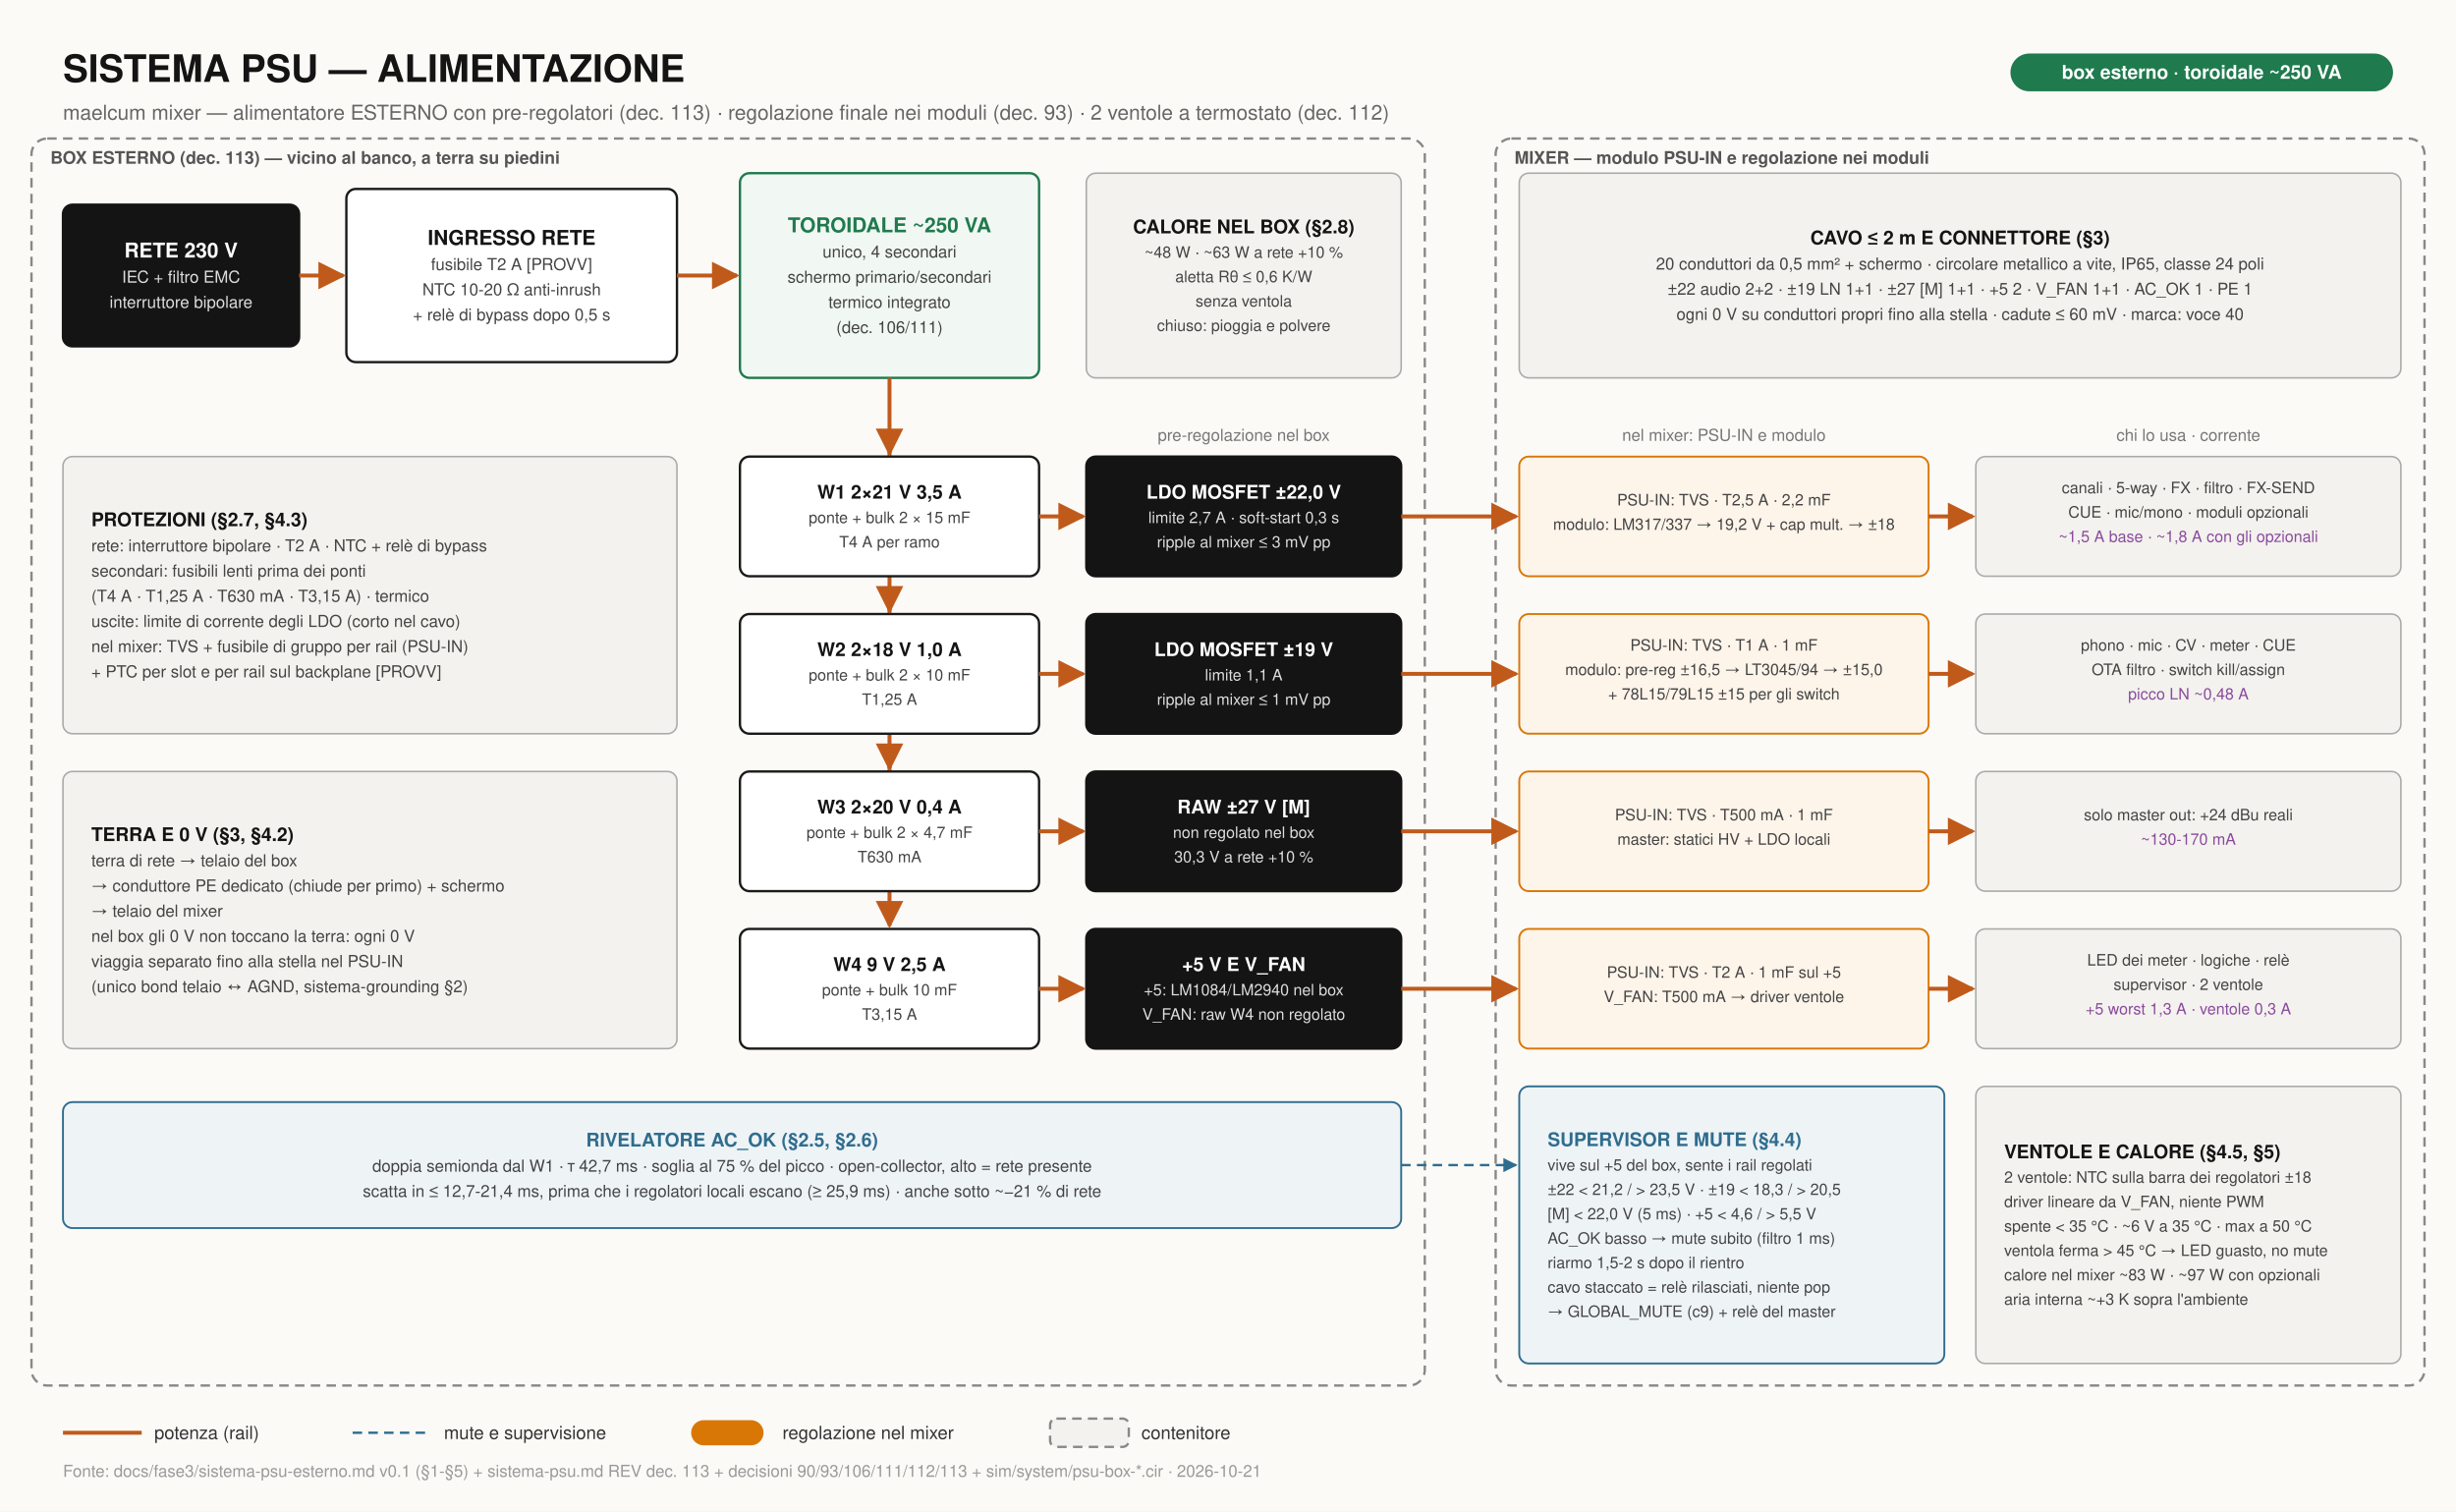
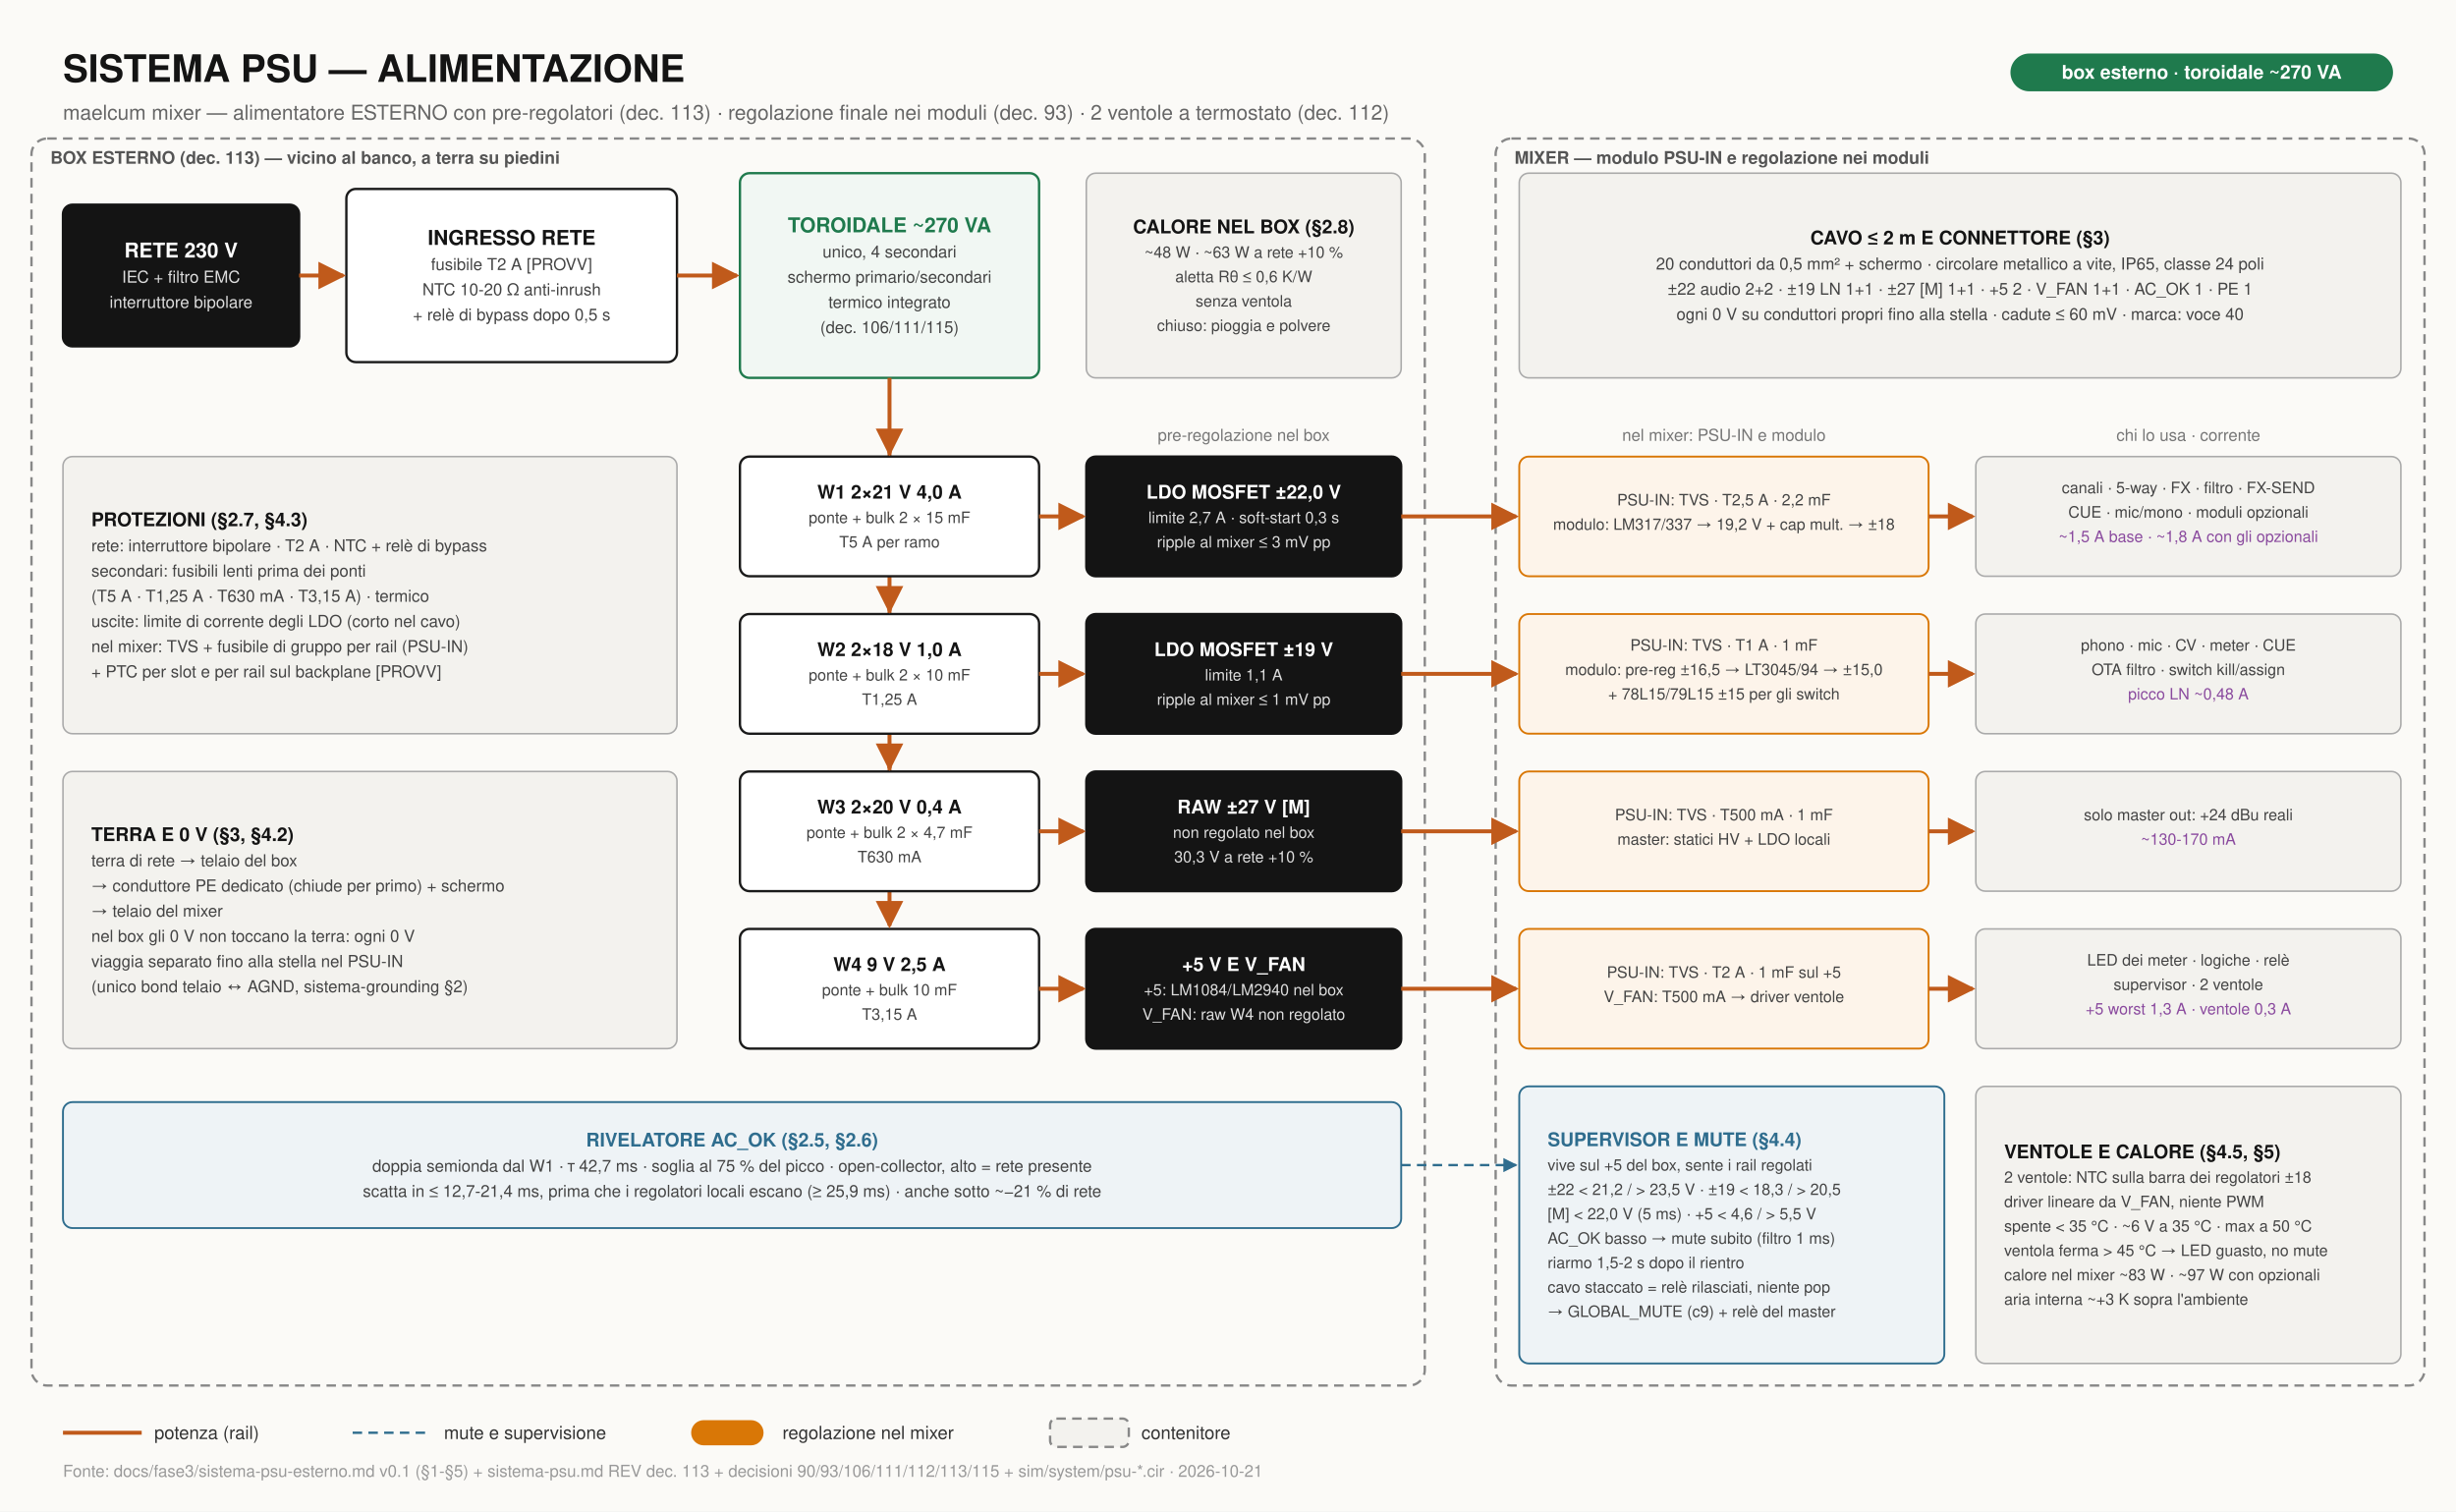
<svg xmlns="http://www.w3.org/2000/svg" viewBox="0 0 1560 960" font-family="Helvetica Neue, Helvetica, Arial, sans-serif">
  <defs>
    <marker id="ar" viewBox="0 0 10 10" refX="9" refY="5" markerWidth="7" markerHeight="7" orient="auto-start-reverse">
      <path d="M0,0 L10,5 L0,10 z" fill="#C05A1B" />
    </marker>
    <marker id="arb" viewBox="0 0 10 10" refX="9" refY="5" markerWidth="7" markerHeight="7" orient="auto-start-reverse">
      <path d="M0,0 L10,5 L0,10 z" fill="#8A4A9E" />
    </marker>
    <marker id="arw" viewBox="0 0 10 10" refX="9" refY="5" markerWidth="6" markerHeight="6" orient="auto-start-reverse">
      <path d="M0,0 L10,5 L0,10 z" fill="#2F6D8E" />
    </marker>
    <marker id="ark" viewBox="0 0 10 10" refX="9" refY="5" markerWidth="7" markerHeight="7" orient="auto-start-reverse">
      <path d="M0,0 L10,5 L0,10 z" fill="#333" />
    </marker>
  </defs>
  <rect width="1560" height="960" fill="#FBFAF7" />
  <text x="40" y="52" font-size="24" font-weight="700" fill="#141414">SISTEMA PSU — ALIMENTAZIONE</text>
  <text x="40" y="76" font-size="13" fill="#666">maelcum mixer — alimentatore ESTERNO con pre-regolatori (dec. 113) · regolazione finale nei moduli (dec. 93) · 2 ventole a termostato (dec. 112)</text>
  <rect x="1277" y="34" width="243" height="24" rx="12" fill="#1F7A4D" />
-   <text x="1398.5" y="50" font-size="12" font-weight="600" fill="#fff" text-anchor="middle">box esterno · toroidale ~250 VA</text>
+   <text x="1398.5" y="50" font-size="12" font-weight="600" fill="#fff" text-anchor="middle">box esterno · toroidale ~270 VA</text>
  <rect x="20" y="88" width="885" height="792" rx="10" fill="none" stroke="#888" stroke-width="1.5" stroke-dasharray="6 4" />
  <text x="32" y="104" font-size="11" font-weight="700" fill="#555">BOX ESTERNO (dec. 113) — vicino al banco, a terra su piedini</text>
  <rect x="950" y="88" width="590" height="792" rx="10" fill="none" stroke="#888" stroke-width="1.5" stroke-dasharray="6 4" />
  <text x="962" y="104" font-size="11" font-weight="700" fill="#555">MIXER — modulo PSU-IN e regolazione nei moduli</text>
  <rect x="40" y="130" width="150" height="90" rx="6" fill="#141414" stroke="#141414" stroke-width="1.5" />
  <text x="115" y="163.55" font-size="13" font-weight="700" fill="#fff" text-anchor="middle">RETE 230 V</text>
  <text x="115" y="179.55" font-size="10.5" fill="#ddd" text-anchor="middle">IEC + filtro EMC</text>
  <text x="115" y="195.55" font-size="10.5" fill="#ddd" text-anchor="middle">interruttore bipolare</text>
  <rect x="220" y="120" width="210" height="110" rx="6" fill="#fff" stroke="#1A1A1A" stroke-width="1.5" />
  <text x="325" y="155.55" font-size="13" font-weight="700" fill="#141414" text-anchor="middle">INGRESSO RETE</text>
  <text x="325" y="171.55" font-size="10.5" fill="#444" text-anchor="middle">fusibile T2 A [PROVV]</text>
  <text x="325" y="187.55" font-size="10.5" fill="#444" text-anchor="middle">NTC 10-20 Ω anti-inrush</text>
  <text x="325" y="203.55" font-size="10.5" fill="#444" text-anchor="middle">+ relè di bypass dopo 0,5 s</text>
  <rect x="470" y="110" width="190" height="130" rx="6" fill="#F1F7F3" stroke="#1F7A4D" stroke-width="1.5" />
-   <text x="565" y="147.55" font-size="13" font-weight="700" fill="#1F7A4D" text-anchor="middle">TOROIDALE ~250 VA</text>
+   <text x="565" y="147.55" font-size="13" font-weight="700" fill="#1F7A4D" text-anchor="middle">TOROIDALE ~270 VA</text>
  <text x="565" y="163.55" font-size="10.5" fill="#444" text-anchor="middle">unico, 4 secondari</text>
  <text x="565" y="179.55" font-size="10.5" fill="#444" text-anchor="middle">schermo primario/secondari</text>
  <text x="565" y="195.55" font-size="10.5" fill="#444" text-anchor="middle">termico integrato</text>
-   <text x="565" y="211.55" font-size="10.5" fill="#444" text-anchor="middle">(dec. 106/111)</text>
+   <text x="565" y="211.55" font-size="10.5" fill="#444" text-anchor="middle">(dec. 106/111/115)</text>
  <path d="M 190 175 L 218 175" stroke="#C05A1B" stroke-width="2.5" fill="none" marker-end="url(#ar)" />
  <path d="M 430 175 L 468 175" stroke="#C05A1B" stroke-width="2.5" fill="none" marker-end="url(#ar)" />
  <rect x="690" y="110" width="200" height="130" rx="6" fill="#F3F2EE" stroke="#AAA" stroke-width="1" />
  <text x="790" y="148.2" font-size="12" font-weight="700" fill="#141414" text-anchor="middle">CALORE NEL BOX (§2.8)</text>
  <text x="790" y="163.7" font-size="10" fill="#444" text-anchor="middle">~48 W · ~63 W a rete +10 %</text>
  <text x="790" y="179.2" font-size="10" fill="#444" text-anchor="middle">aletta Rθ ≤ 0,6 K/W</text>
  <text x="790" y="194.7" font-size="10" fill="#444" text-anchor="middle">senza ventola</text>
  <text x="790" y="210.2" font-size="10" fill="#444" text-anchor="middle">chiuso: pioggia e polvere</text>
  <rect x="965" y="110" width="560" height="130" rx="6" fill="#F3F2EE" stroke="#AAA" stroke-width="1" />
  <text x="1245" y="155.2" font-size="12" font-weight="700" fill="#141414" text-anchor="middle">CAVO ≤ 2 m E CONNETTORE (§3)</text>
  <text x="1245" y="171.2" font-size="10.5" fill="#444" text-anchor="middle">20 conduttori da 0,5 mm² + schermo · circolare metallico a vite, IP65, classe 24 poli</text>
  <text x="1245" y="187.2" font-size="10.5" fill="#444" text-anchor="middle">±22 audio 2+2 · ±19 LN 1+1 · ±27 [M] 1+1 · +5 2 · V_FAN 1+1 · AC_OK 1 · PE 1</text>
  <text x="1245" y="203.2" font-size="10.5" fill="#444" text-anchor="middle">ogni 0 V su conduttori propri fino alla stella · cadute ≤ 60 mV · marca: voce 40</text>
  <text x="790" y="280" font-size="10.5" fill="#777" text-anchor="middle">pre-regolazione nel box</text>
  <text x="1095" y="280" font-size="10.5" fill="#777" text-anchor="middle">nel mixer: PSU-IN e modulo</text>
  <text x="1390" y="280" font-size="10.5" fill="#777" text-anchor="middle">chi lo usa · corrente</text>
  <path d="M 565 240 L 565 576" stroke="#C05A1B" stroke-width="2.5" fill="none" />
  <rect x="470" y="290" width="190" height="76" rx="6" fill="#fff" stroke="#1A1A1A" stroke-width="1.5" />
-   <text x="565" y="316.7" font-size="12" font-weight="700" fill="#141414" text-anchor="middle">W1 2×21 V 3,5 A</text>
+   <text x="565" y="316.7" font-size="12" font-weight="700" fill="#141414" text-anchor="middle">W1 2×21 V 4,0 A</text>
  <text x="565" y="332.2" font-size="10" fill="#444" text-anchor="middle">ponte + bulk 2 × 15 mF</text>
-   <text x="565" y="347.7" font-size="10" fill="#444" text-anchor="middle">T4 A per ramo</text>
+   <text x="565" y="347.7" font-size="10" fill="#444" text-anchor="middle">T5 A per ramo</text>
  <rect x="690" y="290" width="200" height="76" rx="6" fill="#141414" stroke="#141414" stroke-width="1.5" />
  <text x="790" y="316.7" font-size="12" font-weight="700" fill="#fff" text-anchor="middle">LDO MOSFET ±22,0 V</text>
  <text x="790" y="332.2" font-size="10" fill="#ddd" text-anchor="middle">limite 2,7 A · soft-start 0,3 s</text>
  <text x="790" y="347.7" font-size="10" fill="#ddd" text-anchor="middle">ripple al mixer ≤ 3 mV pp</text>
  <rect x="965" y="290" width="260" height="76" rx="6" fill="#FDF4EA" stroke="#D97706" stroke-width="1.2" />
  <text x="1095" y="321" font-size="10" fill="#444" text-anchor="middle">PSU-IN: TVS · T2,5 A · 2,2 mF</text>
  <text x="1095" y="336.5" font-size="10" fill="#444" text-anchor="middle">modulo: LM317/337 → 19,2 V + cap mult. → ±18</text>
  <rect x="1255" y="290" width="270" height="76" rx="6" fill="#F3F2EE" stroke="#AAA" stroke-width="1" />
  <text x="1390" y="313.25" font-size="10" fill="#444" text-anchor="middle">canali · 5-way · FX · filtro · FX-SEND</text>
  <text x="1390" y="328.75" font-size="10" fill="#444" text-anchor="middle">CUE · mic/mono · moduli opzionali</text>
  <text x="1390" y="344.25" font-size="10" fill="#8A4A9E" text-anchor="middle">~1,5 A base · ~1,8 A con gli opzionali</text>
  <path d="M 565 276 L 565 288" stroke="#C05A1B" stroke-width="2.5" fill="none" marker-end="url(#ar)" />
  <path d="M 660 328 L 688 328" stroke="#C05A1B" stroke-width="2.5" fill="none" marker-end="url(#ar)" />
  <path d="M 890 328 L 963 328" stroke="#C05A1B" stroke-width="2.5" fill="none" marker-end="url(#ar)" />
  <path d="M 1225 328 L 1253 328" stroke="#C05A1B" stroke-width="2.5" fill="none" marker-end="url(#ar)" />
  <rect x="470" y="390" width="190" height="76" rx="6" fill="#fff" stroke="#1A1A1A" stroke-width="1.5" />
  <text x="565" y="416.7" font-size="12" font-weight="700" fill="#141414" text-anchor="middle">W2 2×18 V 1,0 A</text>
  <text x="565" y="432.2" font-size="10" fill="#444" text-anchor="middle">ponte + bulk 2 × 10 mF</text>
  <text x="565" y="447.7" font-size="10" fill="#444" text-anchor="middle">T1,25 A</text>
  <rect x="690" y="390" width="200" height="76" rx="6" fill="#141414" stroke="#141414" stroke-width="1.5" />
  <text x="790" y="416.7" font-size="12" font-weight="700" fill="#fff" text-anchor="middle">LDO MOSFET ±19 V</text>
  <text x="790" y="432.2" font-size="10" fill="#ddd" text-anchor="middle">limite 1,1 A</text>
  <text x="790" y="447.7" font-size="10" fill="#ddd" text-anchor="middle">ripple al mixer ≤ 1 mV pp</text>
  <rect x="965" y="390" width="260" height="76" rx="6" fill="#FDF4EA" stroke="#D97706" stroke-width="1.2" />
  <text x="1095" y="413.25" font-size="10" fill="#444" text-anchor="middle">PSU-IN: TVS · T1 A · 1 mF</text>
  <text x="1095" y="428.75" font-size="10" fill="#444" text-anchor="middle">modulo: pre-reg ±16,5 → LT3045/94 → ±15,0</text>
  <text x="1095" y="444.25" font-size="10" fill="#444" text-anchor="middle">+ 78L15/79L15 ±15 per gli switch</text>
  <rect x="1255" y="390" width="270" height="76" rx="6" fill="#F3F2EE" stroke="#AAA" stroke-width="1" />
  <text x="1390" y="413.25" font-size="10" fill="#444" text-anchor="middle">phono · mic · CV · meter · CUE</text>
  <text x="1390" y="428.75" font-size="10" fill="#444" text-anchor="middle">OTA filtro · switch kill/assign</text>
  <text x="1390" y="444.25" font-size="10" fill="#8A4A9E" text-anchor="middle">picco LN ~0,48 A</text>
  <path d="M 565 376 L 565 388" stroke="#C05A1B" stroke-width="2.5" fill="none" marker-end="url(#ar)" />
  <path d="M 660 428 L 688 428" stroke="#C05A1B" stroke-width="2.5" fill="none" marker-end="url(#ar)" />
  <path d="M 890 428 L 963 428" stroke="#C05A1B" stroke-width="2.5" fill="none" marker-end="url(#ar)" />
  <path d="M 1225 428 L 1253 428" stroke="#C05A1B" stroke-width="2.5" fill="none" marker-end="url(#ar)" />
  <rect x="470" y="490" width="190" height="76" rx="6" fill="#fff" stroke="#1A1A1A" stroke-width="1.5" />
  <text x="565" y="516.7" font-size="12" font-weight="700" fill="#141414" text-anchor="middle">W3 2×20 V 0,4 A</text>
  <text x="565" y="532.2" font-size="10" fill="#444" text-anchor="middle">ponte + bulk 2 × 4,7 mF</text>
  <text x="565" y="547.7" font-size="10" fill="#444" text-anchor="middle">T630 mA</text>
  <rect x="690" y="490" width="200" height="76" rx="6" fill="#141414" stroke="#141414" stroke-width="1.5" />
  <text x="790" y="516.7" font-size="12" font-weight="700" fill="#fff" text-anchor="middle">RAW ±27 V [M]</text>
  <text x="790" y="532.2" font-size="10" fill="#ddd" text-anchor="middle">non regolato nel box</text>
  <text x="790" y="547.7" font-size="10" fill="#ddd" text-anchor="middle">30,3 V a rete +10 %</text>
  <rect x="965" y="490" width="260" height="76" rx="6" fill="#FDF4EA" stroke="#D97706" stroke-width="1.2" />
  <text x="1095" y="521" font-size="10" fill="#444" text-anchor="middle">PSU-IN: TVS · T500 mA · 1 mF</text>
  <text x="1095" y="536.5" font-size="10" fill="#444" text-anchor="middle">master: statici HV + LDO locali</text>
  <rect x="1255" y="490" width="270" height="76" rx="6" fill="#F3F2EE" stroke="#AAA" stroke-width="1" />
  <text x="1390" y="521" font-size="10" fill="#444" text-anchor="middle">solo master out: +24 dBu reali</text>
  <text x="1390" y="536.5" font-size="10" fill="#8A4A9E" text-anchor="middle">~130-170 mA</text>
  <path d="M 565 476 L 565 488" stroke="#C05A1B" stroke-width="2.5" fill="none" marker-end="url(#ar)" />
  <path d="M 660 528 L 688 528" stroke="#C05A1B" stroke-width="2.5" fill="none" marker-end="url(#ar)" />
  <path d="M 890 528 L 963 528" stroke="#C05A1B" stroke-width="2.5" fill="none" marker-end="url(#ar)" />
  <path d="M 1225 528 L 1253 528" stroke="#C05A1B" stroke-width="2.5" fill="none" marker-end="url(#ar)" />
  <rect x="470" y="590" width="190" height="76" rx="6" fill="#fff" stroke="#1A1A1A" stroke-width="1.5" />
  <text x="565" y="616.7" font-size="12" font-weight="700" fill="#141414" text-anchor="middle">W4 9 V 2,5 A</text>
  <text x="565" y="632.2" font-size="10" fill="#444" text-anchor="middle">ponte + bulk 10 mF</text>
  <text x="565" y="647.7" font-size="10" fill="#444" text-anchor="middle">T3,15 A</text>
  <rect x="690" y="590" width="200" height="76" rx="6" fill="#141414" stroke="#141414" stroke-width="1.5" />
  <text x="790" y="616.7" font-size="12" font-weight="700" fill="#fff" text-anchor="middle">+5 V E V_FAN</text>
  <text x="790" y="632.2" font-size="10" fill="#ddd" text-anchor="middle">+5: LM1084/LM2940 nel box</text>
  <text x="790" y="647.7" font-size="10" fill="#ddd" text-anchor="middle">V_FAN: raw W4 non regolato</text>
  <rect x="965" y="590" width="260" height="76" rx="6" fill="#FDF4EA" stroke="#D97706" stroke-width="1.2" />
  <text x="1095" y="621" font-size="10" fill="#444" text-anchor="middle">PSU-IN: TVS · T2 A · 1 mF sul +5</text>
  <text x="1095" y="636.5" font-size="10" fill="#444" text-anchor="middle">V_FAN: T500 mA → driver ventole</text>
  <rect x="1255" y="590" width="270" height="76" rx="6" fill="#F3F2EE" stroke="#AAA" stroke-width="1" />
  <text x="1390" y="613.25" font-size="10" fill="#444" text-anchor="middle">LED dei meter · logiche · relè</text>
  <text x="1390" y="628.75" font-size="10" fill="#444" text-anchor="middle">supervisor · 2 ventole</text>
  <text x="1390" y="644.25" font-size="10" fill="#8A4A9E" text-anchor="middle">+5 worst 1,3 A · ventole 0,3 A</text>
  <path d="M 565 576 L 565 588" stroke="#C05A1B" stroke-width="2.5" fill="none" marker-end="url(#ar)" />
  <path d="M 660 628 L 688 628" stroke="#C05A1B" stroke-width="2.5" fill="none" marker-end="url(#ar)" />
  <path d="M 890 628 L 963 628" stroke="#C05A1B" stroke-width="2.5" fill="none" marker-end="url(#ar)" />
  <path d="M 1225 628 L 1253 628" stroke="#C05A1B" stroke-width="2.5" fill="none" marker-end="url(#ar)" />
  <rect x="40" y="290" width="390" height="176" rx="6" fill="#F3F2EE" stroke="#AAA" stroke-width="1" />
  <text x="58" y="334.2" font-size="12" font-weight="700" fill="#141414">PROTEZIONI (§2.7, §4.3)</text>
  <text x="58" y="350.2" font-size="10.5" fill="#444">rete: interruttore bipolare · T2 A · NTC + relè di bypass</text>
  <text x="58" y="366.2" font-size="10.5" fill="#444">secondari: fusibili lenti prima dei ponti</text>
-   <text x="58" y="382.2" font-size="10.5" fill="#444">   (T4 A · T1,25 A · T630 mA · T3,15 A) · termico</text>
+   <text x="58" y="382.2" font-size="10.5" fill="#444">   (T5 A · T1,25 A · T630 mA · T3,15 A) · termico</text>
  <text x="58" y="398.2" font-size="10.5" fill="#444">uscite: limite di corrente degli LDO (corto nel cavo)</text>
  <text x="58" y="414.2" font-size="10.5" fill="#444">nel mixer: TVS + fusibile di gruppo per rail (PSU-IN)</text>
  <text x="58" y="430.2" font-size="10.5" fill="#444">   + PTC per slot e per rail sul backplane [PROVV]</text>
  <rect x="40" y="490" width="390" height="176" rx="6" fill="#F3F2EE" stroke="#AAA" stroke-width="1" />
  <text x="58" y="534.2" font-size="12" font-weight="700" fill="#141414">TERRA E 0 V (§3, §4.2)</text>
  <text x="58" y="550.2" font-size="10.5" fill="#444">terra di rete → telaio del box</text>
  <text x="58" y="566.2" font-size="10.5" fill="#444">→ conduttore PE dedicato (chiude per primo) + schermo</text>
  <text x="58" y="582.2" font-size="10.5" fill="#444">→ telaio del mixer</text>
  <text x="58" y="598.2" font-size="10.5" fill="#444">nel box gli 0 V non toccano la terra: ogni 0 V</text>
  <text x="58" y="614.2" font-size="10.5" fill="#444">viaggia separato fino alla stella nel PSU-IN</text>
  <text x="58" y="630.2" font-size="10.5" fill="#444">(unico bond telaio ↔ AGND, sistema-grounding §2)</text>
  <rect x="40" y="700" width="850" height="80" rx="6" fill="#EEF3F6" stroke="#2F6D8E" stroke-width="1.2" />
  <text x="465" y="728.2" font-size="12" font-weight="700" fill="#2F6D8E" text-anchor="middle">RIVELATORE AC_OK (§2.5, §2.6)</text>
  <text x="465" y="744.2" font-size="10.5" fill="#444" text-anchor="middle">doppia semionda dal W1 · τ 42,7 ms · soglia al 75 % del picco · open-collector, alto = rete presente</text>
  <text x="465" y="760.2" font-size="10.5" fill="#444" text-anchor="middle">scatta in ≤ 12,7-21,4 ms, prima che i regolatori locali escano (≥ 25,9 ms) · anche sotto ~−21 % di rete</text>
  <rect x="965" y="690" width="270" height="176" rx="6" fill="#EEF3F6" stroke="#2F6D8E" stroke-width="1.2" />
  <text x="983" y="727.95" font-size="12" font-weight="700" fill="#2F6D8E">SUPERVISOR E MUTE (§4.4)</text>
  <text x="983" y="743.45" font-size="10" fill="#444">vive sul +5 del box, sente i rail regolati</text>
  <text x="983" y="758.95" font-size="10" fill="#444">±22 &lt; 21,2 / &gt; 23,5 V · ±19 &lt; 18,3 / &gt; 20,5</text>
  <text x="983" y="774.45" font-size="10" fill="#444">[M] &lt; 22,0 V (5 ms) · +5 &lt; 4,6 / &gt; 5,5 V</text>
  <text x="983" y="789.95" font-size="10" fill="#444">AC_OK basso → mute subito (filtro 1 ms)</text>
  <text x="983" y="805.45" font-size="10" fill="#444">riarmo 1,5-2 s dopo il rientro</text>
  <text x="983" y="820.95" font-size="10" fill="#444">cavo staccato = relè rilasciati, niente pop</text>
  <text x="983" y="836.45" font-size="10" fill="#444">→ GLOBAL_MUTE (c9) + relè del master</text>
  <path d="M 890 740 L 963 740" stroke="#2F6D8E" stroke-width="1.5" fill="none" stroke-dasharray="6 4" marker-end="url(#arw)" />
  <rect x="1255" y="690" width="270" height="176" rx="6" fill="#F3F2EE" stroke="#AAA" stroke-width="1" />
  <text x="1273" y="735.7" font-size="12" font-weight="700" fill="#141414">VENTOLE E CALORE (§4.5, §5)</text>
  <text x="1273" y="751.2" font-size="10" fill="#444">2 ventole: NTC sulla barra dei regolatori ±18</text>
  <text x="1273" y="766.7" font-size="10" fill="#444">driver lineare da V_FAN, niente PWM</text>
  <text x="1273" y="782.2" font-size="10" fill="#444">spente &lt; 35 °C · ~6 V a 35 °C · max a 50 °C</text>
  <text x="1273" y="797.7" font-size="10" fill="#444">ventola ferma &gt; 45 °C → LED guasto, no mute</text>
  <text x="1273" y="813.2" font-size="10" fill="#444">calore nel mixer ~83 W · ~97 W con opzionali</text>
  <text x="1273" y="828.7" font-size="10" fill="#444">aria interna ~+3 K sopra l'ambiente</text>
  <path d="M 40 910 L 90 910" stroke="#C05A1B" stroke-width="2.5" />
  <text x="98" y="914" font-size="11.5" fill="#333">potenza (rail)</text>
  <path d="M 224 910 L 274 910" stroke="#2F6D8E" stroke-width="1.5" stroke-dasharray="6 4" />
  <text x="282" y="914" font-size="11.5" fill="#333">mute e supervisione</text>
  <rect x="439" y="902" width="46" height="16" rx="8" fill="#D97706" />
  <text x="497" y="914" font-size="11.5" fill="#333">regolazione nel mixer</text>
  <rect x="667" y="901" width="50" height="18" rx="4" fill="#F3F2EE" stroke="#888" stroke-width="1.5" stroke-dasharray="6 4" />
  <text x="725" y="914" font-size="11.5" fill="#333">contenitore</text>
-   <text x="40" y="938" font-size="10.5" fill="#999">Fonte: docs/fase3/sistema-psu-esterno.md v0.1 (§1-§5) + sistema-psu.md REV dec. 113 + decisioni 90/93/106/111/112/113 + sim/system/psu-box-*.cir · 2026-10-21</text>
+   <text x="40" y="938" font-size="10.5" fill="#999">Fonte: docs/fase3/sistema-psu-esterno.md v0.1 (§1-§5) + sistema-psu.md REV dec. 113 + decisioni 90/93/106/111/112/113/115 + sim/system/psu-*.cir · 2026-10-21</text>
</svg>
